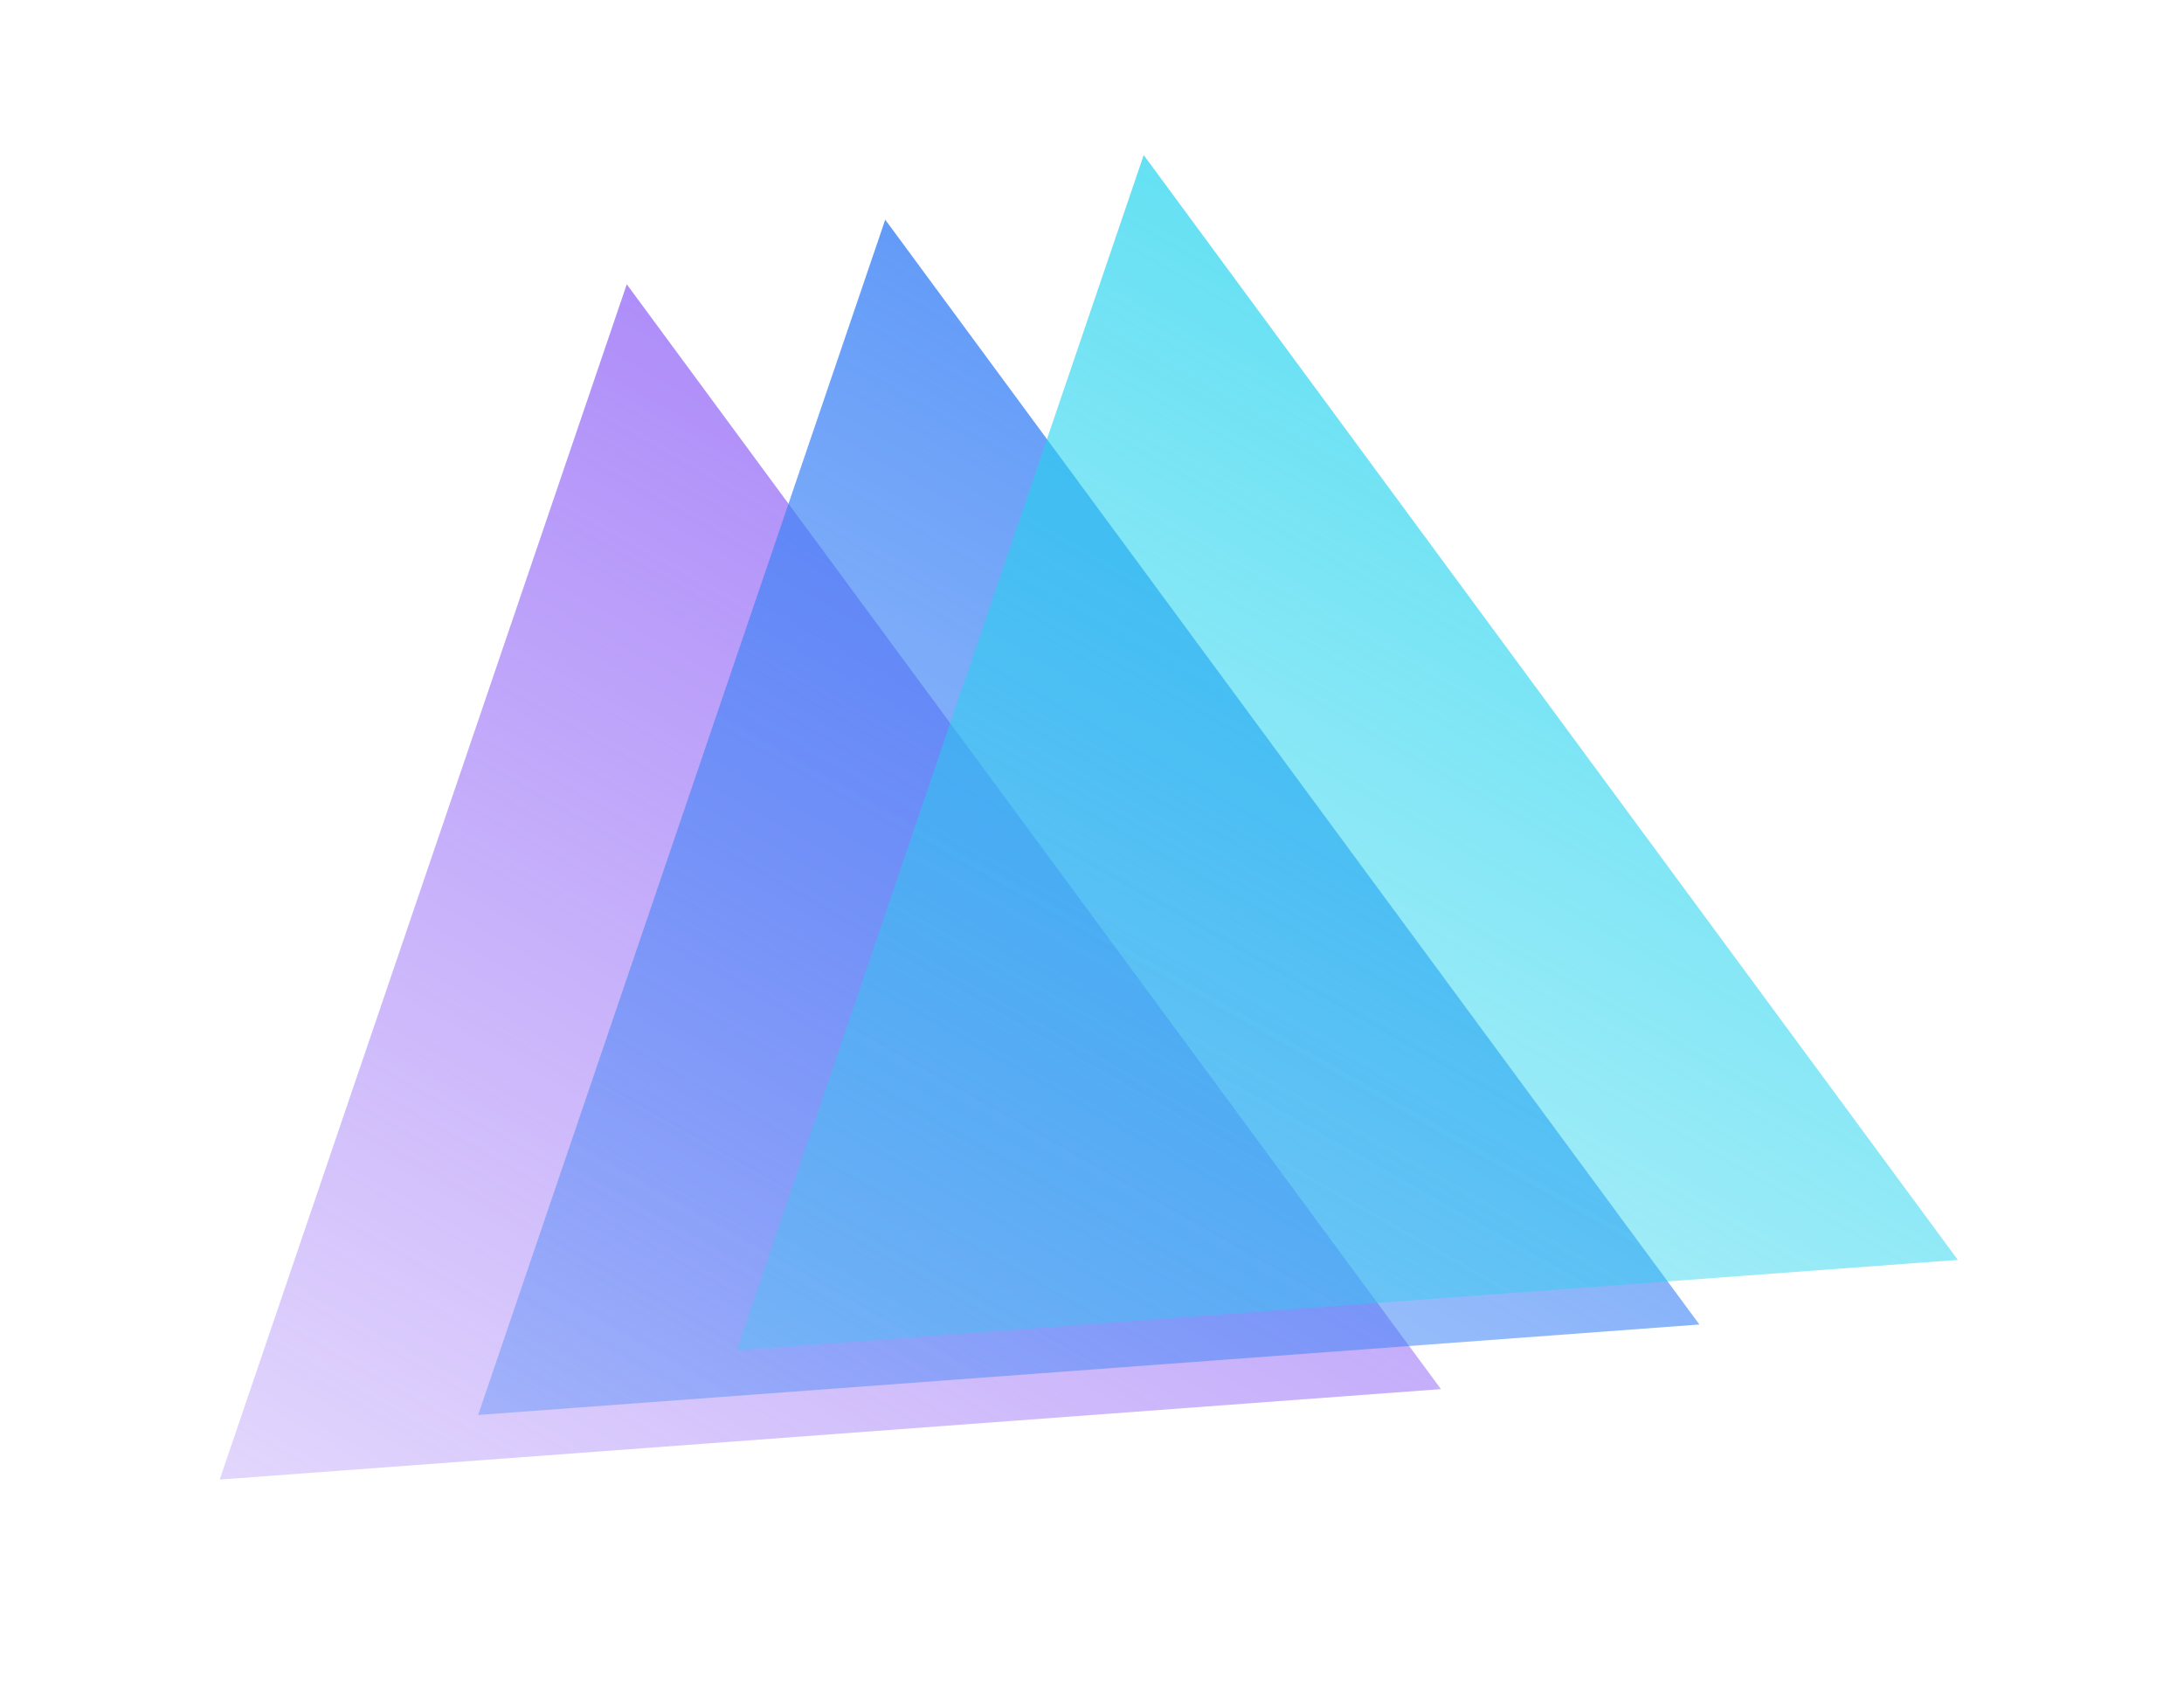
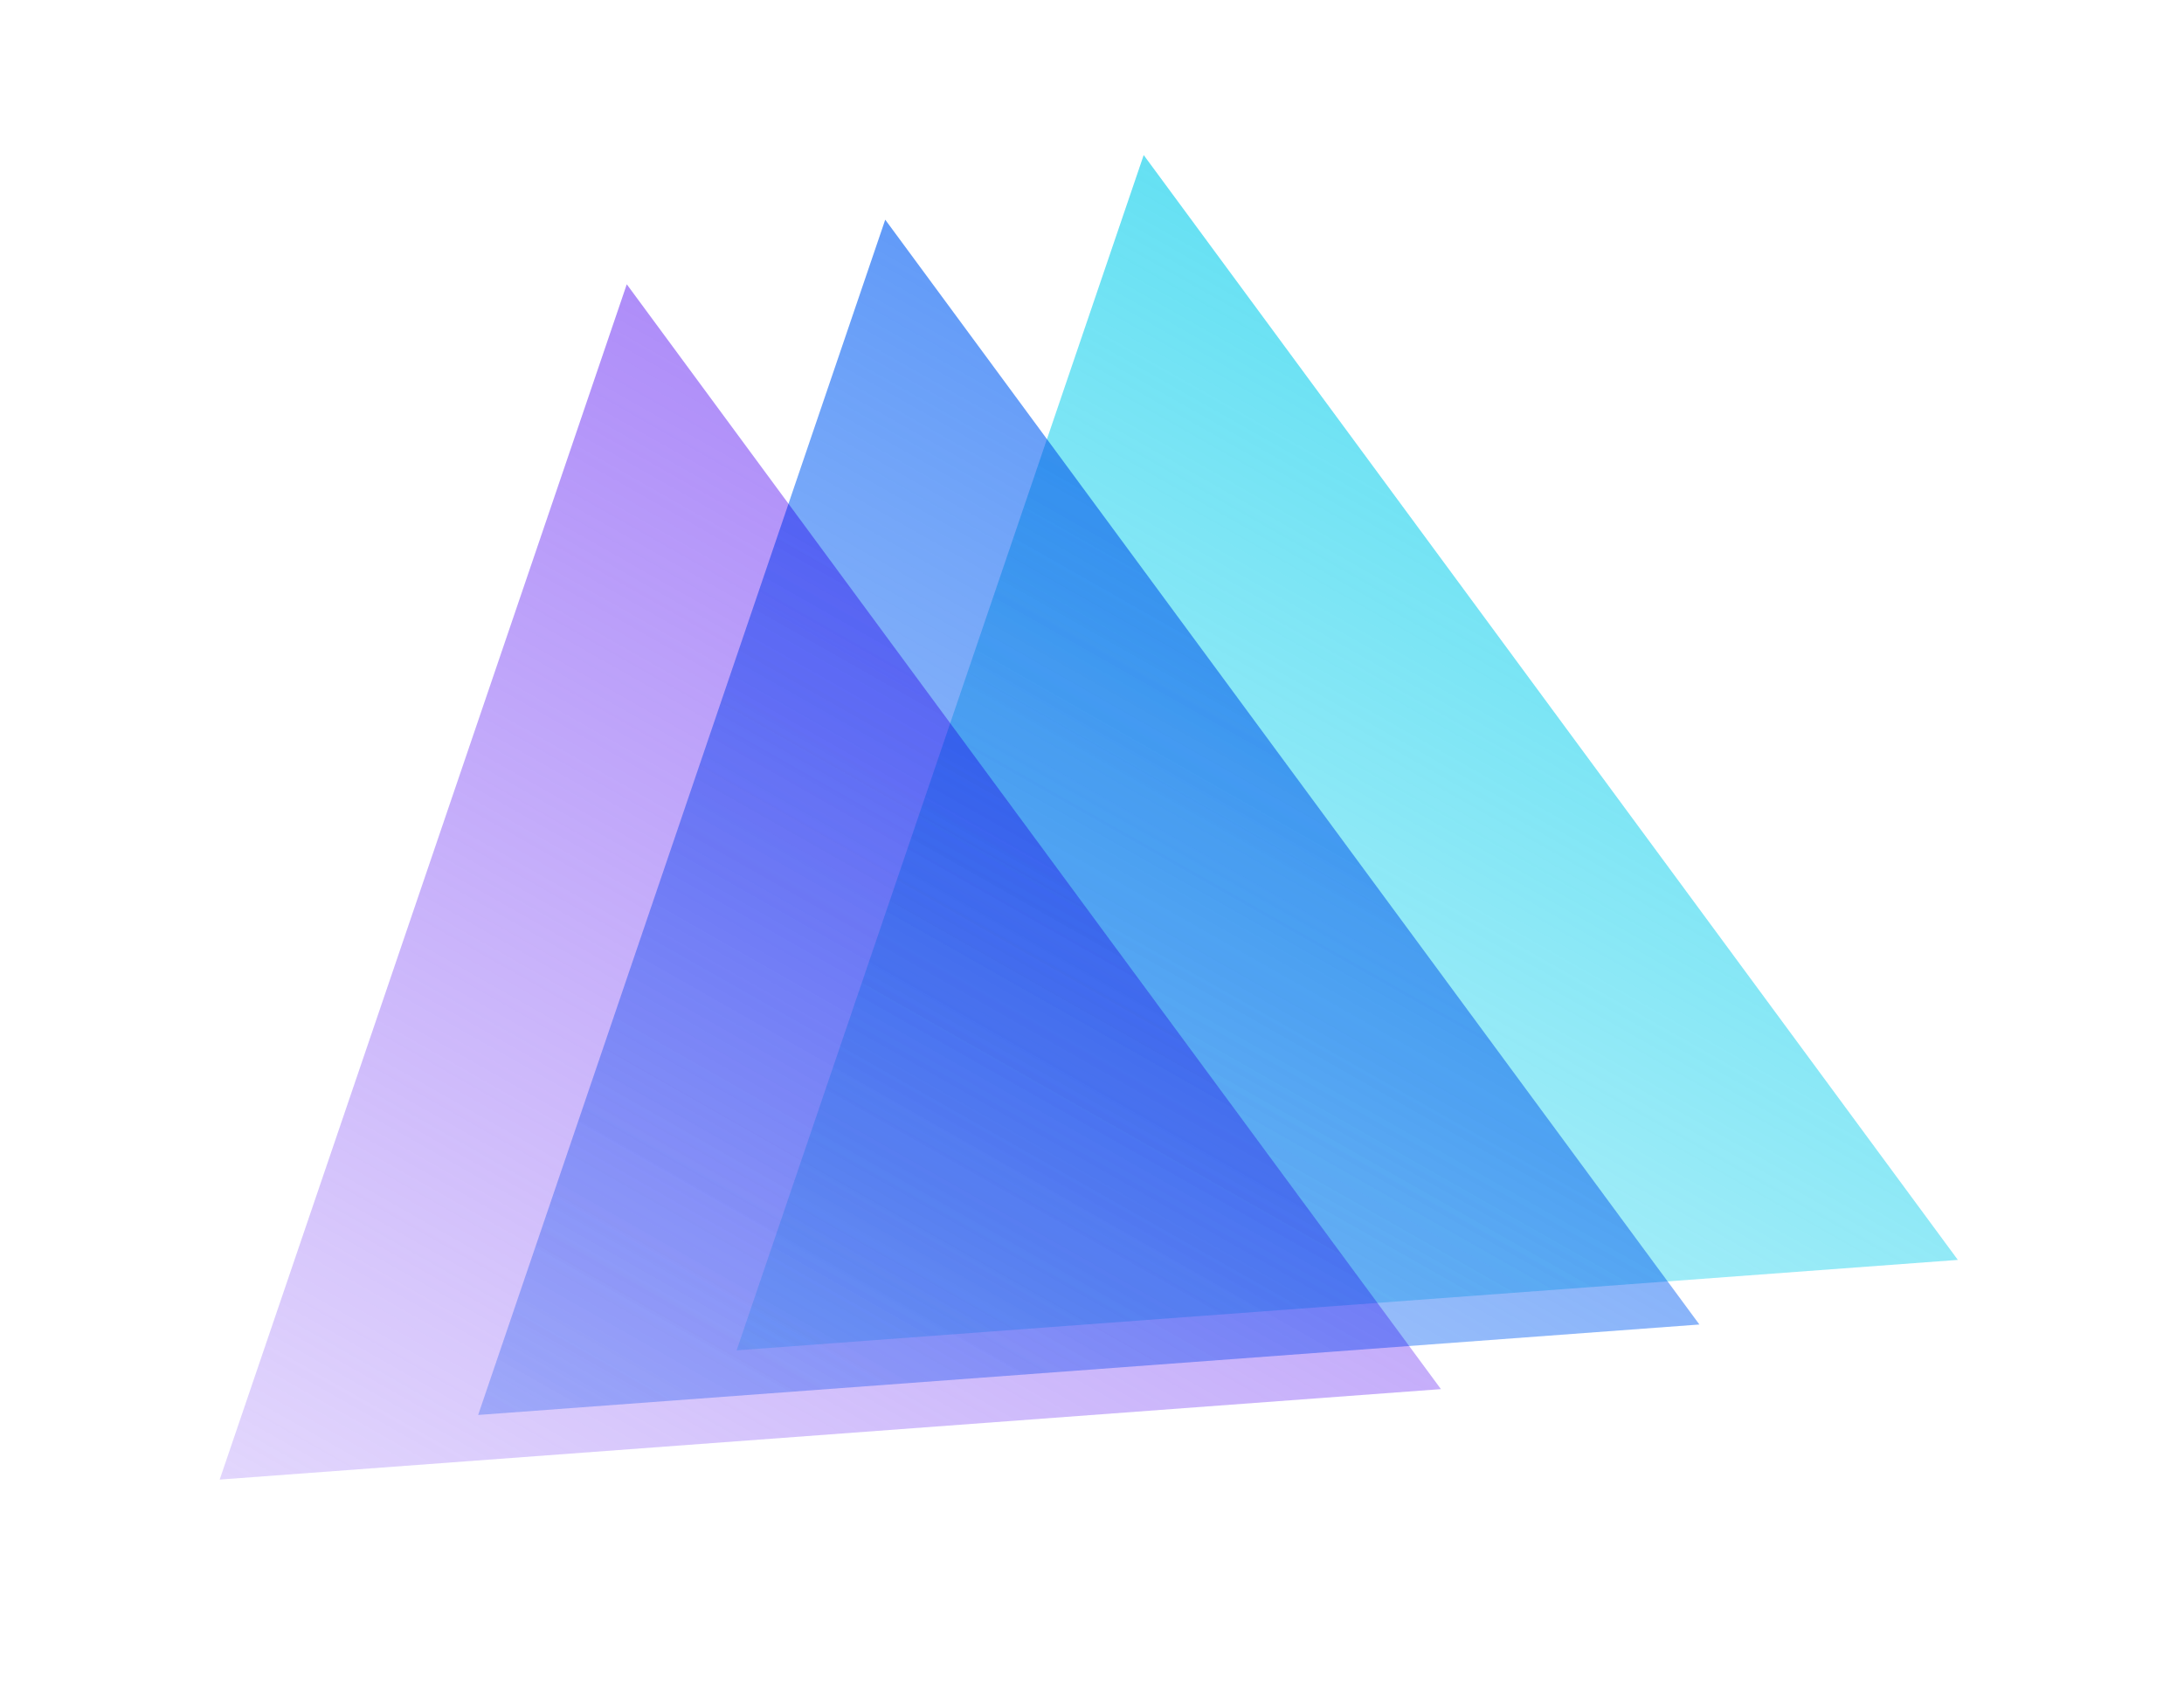
<svg xmlns="http://www.w3.org/2000/svg" viewBox="0 0 338 264" role="img" aria-labelledby="title desc">
  <defs>
    <linearGradient id="violet" x1="0%" y1="100%" x2="58%" y2="0%">
      <stop offset="0%" stop-color="#8B5CF6" stop-opacity="0.25" />
      <stop offset="100%" stop-color="#8B5CF6" stop-opacity="0.75" />
    </linearGradient>
    <linearGradient id="blue" x1="0%" y1="100%" x2="58%" y2="0%">
      <stop offset="0%" stop-color="#3B82F6" stop-opacity="0.35" />
      <stop offset="100%" stop-color="#3B82F6" stop-opacity="0.855" />
    </linearGradient>
    <linearGradient id="cyan" x1="0%" y1="100%" x2="58%" y2="0%">
      <stop offset="0%" stop-color="#22D3EE" stop-opacity="0.25" />
      <stop offset="100%" stop-color="#22D3EE" stop-opacity="0.75" />
    </linearGradient>
  </defs>
-   <path d="M97 44 L223 215 L34 229 Z" fill="url(#violet)" />
-   <path d="M137 34 L263 205 L74 219 Z" fill="url(#blue)" />
-   <path d="M177 24 L303 195 L114 209 Z" fill="url(#cyan)" />
+   <g style="isolation:isolate">
+     <path d="M97 44 L223 215 L34 229 Z" fill="url(#violet)" style="mix-blend-mode:multiply" />
+     <path d="M137 34 L263 205 L74 219 Z" fill="url(#blue)" style="mix-blend-mode:multiply" />
+     <path d="M177 24 L303 195 L114 209 Z" fill="url(#cyan)" style="mix-blend-mode:multiply" />
+   </g>
</svg>
